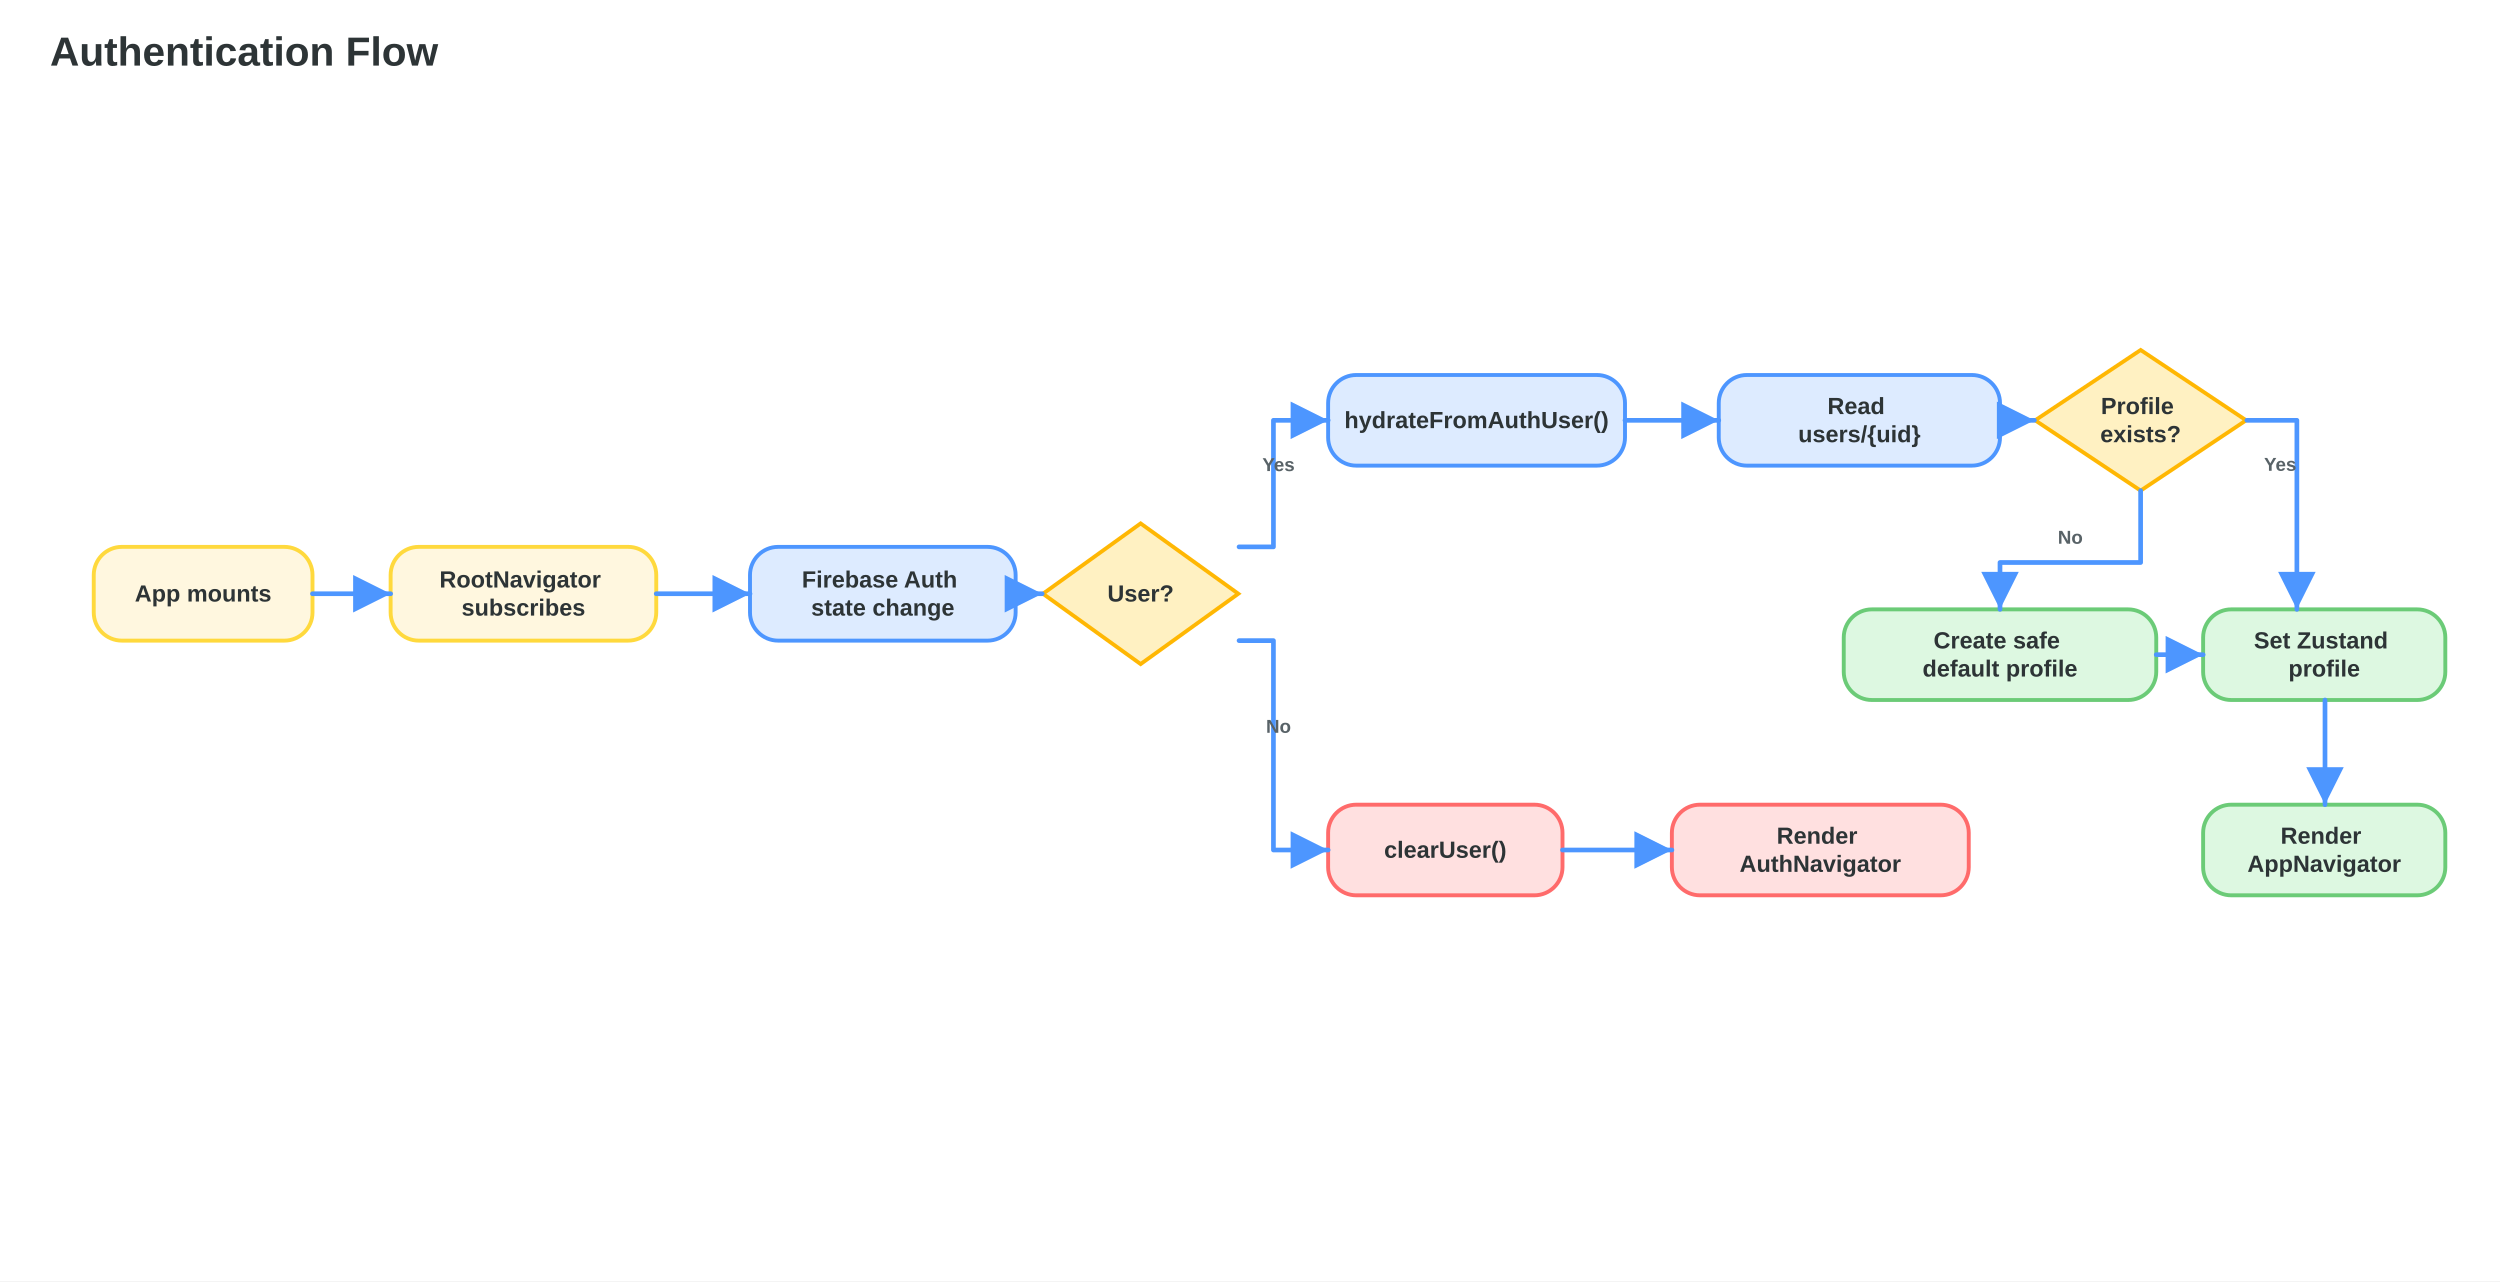
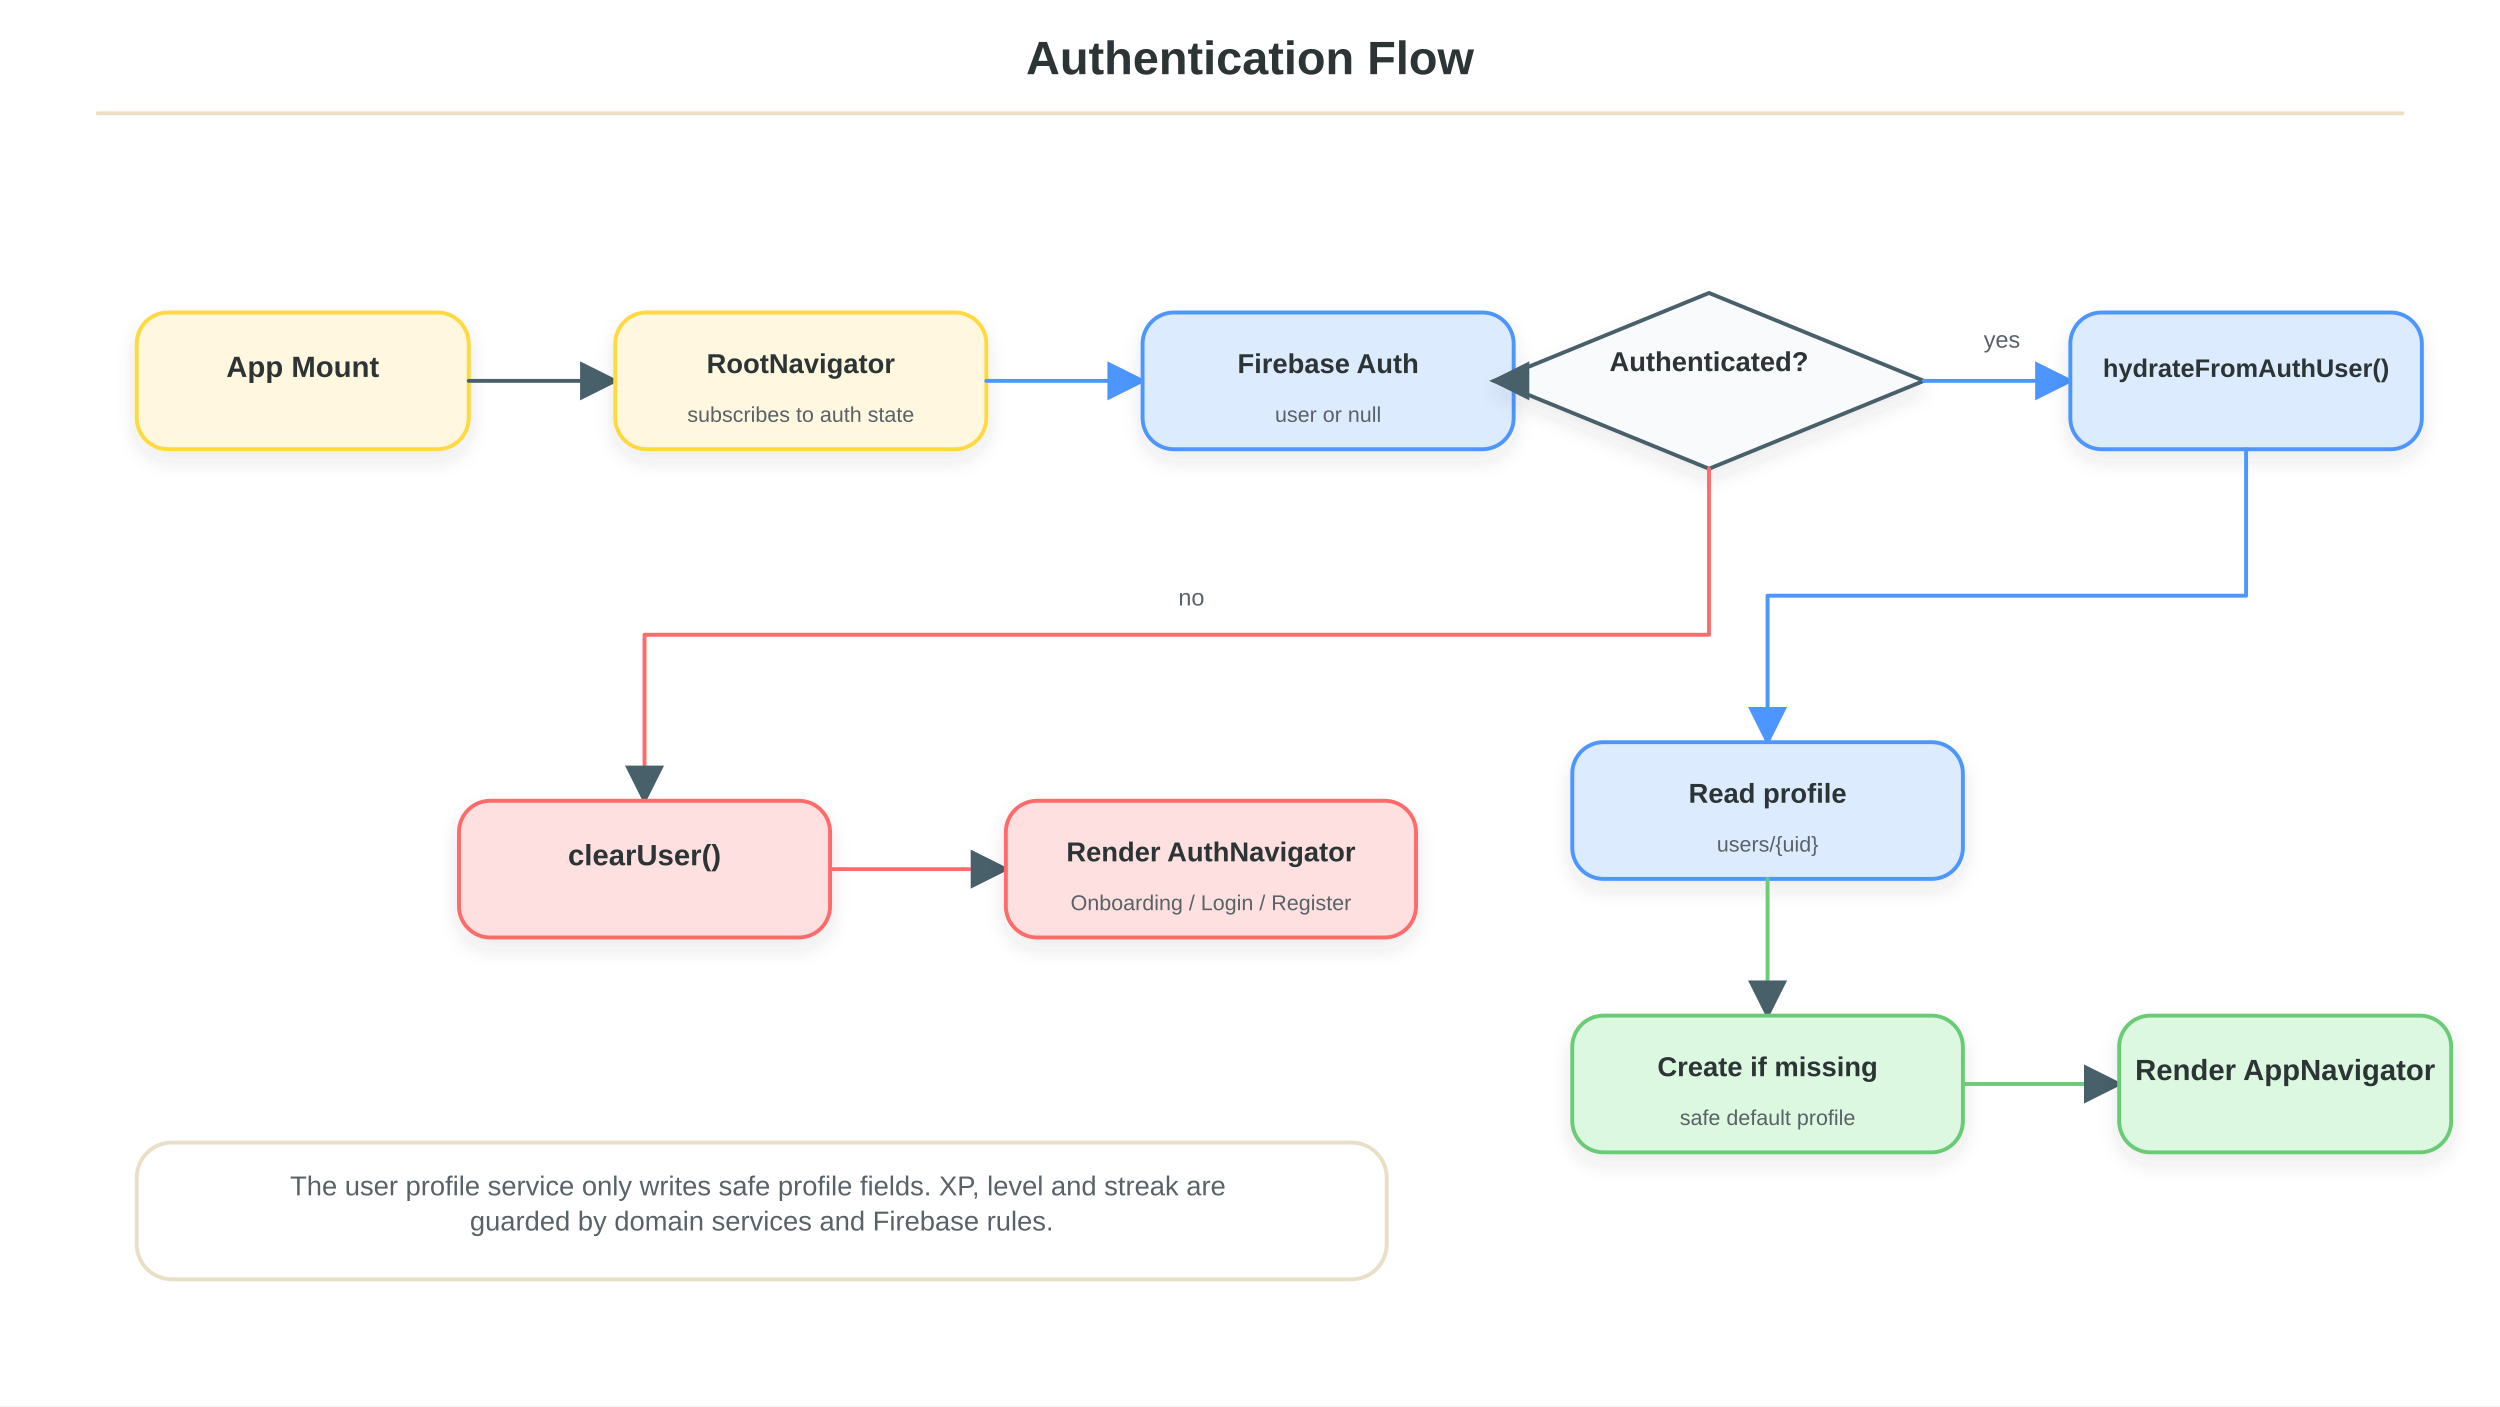
- <svg xmlns="http://www.w3.org/2000/svg" width="1600" height="820" viewBox="0 0 1600 820" role="img" aria-label="Authentication Flow">
+ <svg xmlns="http://www.w3.org/2000/svg" width="1280" height="720" viewBox="0 0 1280 720" role="img" aria-labelledby="title desc">
  <defs>
    <marker id="arrow" markerWidth="12" markerHeight="12" refX="10" refY="6" orient="auto" markerUnits="strokeWidth">
-       <path d="M2,2 L10,6 L2,10 Z" fill="#4D96FF" />
+       <path d="M 1 1 L 11 6 L 1 11 z" fill="#48606A" />
    </marker>
-     <style>
-     .title { font: 700 26px Arial, Helvetica, sans-serif; fill: #2D3436; }
-     .panel-title { font: 700 18px Arial, Helvetica, sans-serif; fill: #2D3436; }
-     .box-text { font: 600 15px Arial, Helvetica, sans-serif; fill: #2D3436; }
-     .small-text { font: 600 13px Arial, Helvetica, sans-serif; fill: #586267; }
-     .edge-label { font: 600 12px Arial, Helvetica, sans-serif; fill: #586267; }
-     .arrow { fill: none; stroke: #4D96FF; stroke-width: 3; stroke-linecap: round; stroke-linejoin: round; marker-end: url(#arrow); }
-     .arrow-soft { fill: none; stroke: #4D96FF; stroke-width: 2.4; stroke-linecap: round; stroke-linejoin: round; marker-end: url(#arrow); stroke-dasharray: 8 6; }
-     .relation { fill: none; stroke: #4D96FF; stroke-width: 2.6; stroke-linecap: round; stroke-linejoin: round; }
-   </style>
+     <marker id="arrow-blue" markerWidth="12" markerHeight="12" refX="10" refY="6" orient="auto" markerUnits="strokeWidth">
+       <path d="M 1 1 L 11 6 L 1 11 z" fill="#4D96FF" />
+     </marker>
+     <filter id="shadow" x="-20%" y="-20%" width="140%" height="140%">
+       <feDropShadow dx="0" dy="5" stdDeviation="5" flood-color="#2D3436" flood-opacity="0.10" />
+     </filter>
  </defs>
-   <rect x="0" y="0" width="1600" height="820" fill="#FFFFFF" />
-   <text x="32" y="42" class="title" text-anchor="start">Authentication Flow</text>
-   <rect x="60" y="350" width="140" height="60" rx="18" fill="#FFF7DF" stroke="#FFD93D" stroke-width="2.5" />
-   <text x="130.0" y="385.0" class="box-text" text-anchor="middle">
-     <tspan x="130.0" dy="0">App mounts</tspan>
+   <rect x="0" y="0" width="1280" height="720" fill="#FFFFFF" />
+   <text x="640.0" y="38" text-anchor="middle" font-family="Arial, Helvetica, sans-serif" font-size="24" font-weight="700" fill="#2D3436">Authentication Flow</text>
+   <line x1="50" y1="58" x2="1230" y2="58" stroke="#E9DFC7" stroke-width="2" stroke-linecap="round" />
+   <rect x="70" y="160" width="170" height="70" rx="16" fill="#FFF7DF" stroke="#FFD93D" stroke-width="2" filter="url(#shadow)" />
+   <text x="155.0" y="193.0" text-anchor="middle" font-family="Arial, Helvetica, sans-serif" font-size="15" font-weight="700" fill="#2D3436">
+     <tspan x="155.0" dy="0">App Mount</tspan>
  </text>
-   <rect x="250" y="350" width="170" height="60" rx="18" fill="#FFF7DF" stroke="#FFD93D" stroke-width="2.5" />
-   <text x="335.0" y="376.0" class="box-text" text-anchor="middle">
-     <tspan x="335.0" dy="0">RootNavigator</tspan>
-     <tspan x="335.0" dy="18">subscribes</tspan>
+   <line x1="240" y1="195" x2="315" y2="195" stroke="#48606A" stroke-width="2" stroke-linecap="round" marker-end="url(#arrow)" />
+   <rect x="315" y="160" width="190" height="70" rx="16" fill="#FFF7DF" stroke="#FFD93D" stroke-width="2" filter="url(#shadow)" />
+   <text x="410.0" y="191" text-anchor="middle" font-family="Arial, Helvetica, sans-serif" font-size="14" font-weight="700" fill="#2D3436">
+     <tspan x="410.0" dy="0">RootNavigator</tspan>
  </text>
-   <rect x="480" y="350" width="170" height="60" rx="18" fill="#DDEBFF" stroke="#4D96FF" stroke-width="2.5" />
-   <text x="565.0" y="376.0" class="box-text" text-anchor="middle">
-     <tspan x="565.0" dy="0">Firebase Auth</tspan>
-     <tspan x="565.0" dy="18">state change</tspan>
+   <text x="410.0" y="216" text-anchor="middle" font-family="Arial, Helvetica, sans-serif" font-size="11" font-weight="400" fill="#586267">
+     <tspan x="410.0" dy="0">subscribes to auth state</tspan>
  </text>
-   <polygon points="730,335.0 792.5,380 730,425.0 667.5,380" fill="#FFF1C2" stroke="#FFB703" stroke-width="2.5" />
-   <text x="730.0" y="385.0" class="box-text" text-anchor="middle">
-     <tspan x="730.0" dy="0">User?</tspan>
+   <line x1="505" y1="195" x2="585" y2="195" stroke="#4D96FF" stroke-width="2" stroke-linecap="round" marker-end="url(#arrow-blue)" />
+   <rect x="585" y="160" width="190" height="70" rx="16" fill="#DDEBFF" stroke="#4D96FF" stroke-width="2" filter="url(#shadow)" />
+   <text x="680.0" y="191" text-anchor="middle" font-family="Arial, Helvetica, sans-serif" font-size="14" font-weight="700" fill="#2D3436">
+     <tspan x="680.0" dy="0">Firebase Auth</tspan>
  </text>
-   <path class="arrow" d="M 200 380 L 250 380" />
-   <path class="arrow" d="M 420 380 L 480 380" />
-   <path class="arrow" d="M 650 380 L 667 380" />
-   <rect x="850" y="515" width="150" height="58" rx="18" fill="#FFE0E0" stroke="#FF6B6B" stroke-width="2.5" />
-   <text x="925.0" y="549.0" class="box-text" text-anchor="middle">
-     <tspan x="925.0" dy="0">clearUser()</tspan>
+   <text x="680.0" y="216" text-anchor="middle" font-family="Arial, Helvetica, sans-serif" font-size="11" font-weight="400" fill="#586267">
+     <tspan x="680.0" dy="0">user or null</tspan>
  </text>
-   <rect x="1070" y="515" width="190" height="58" rx="18" fill="#FFE0E0" stroke="#FF6B6B" stroke-width="2.5" />
-   <text x="1165.0" y="540.0" class="box-text" text-anchor="middle">
-     <tspan x="1165.0" dy="0">Render</tspan>
-     <tspan x="1165.0" dy="18">AuthNavigator</tspan>
+   <polygon points="875,150 985,195 875,240 765,195" fill="#F8FAFC" stroke="#48606A" stroke-width="2" filter="url(#shadow)" />
+   <text x="875" y="190" text-anchor="middle" font-family="Arial, Helvetica, sans-serif" font-size="14" font-weight="700" fill="#2D3436">
+     <tspan x="875" dy="0">Authenticated?</tspan>
  </text>
-   <path class="arrow" d="M 793 410 L 815 410 L 815 544 L 850 544" />
-   <text x="818.25" y="469.0" class="edge-label" text-anchor="middle">No</text>
-   <path class="arrow" d="M 1000 544 L 1070 544" />
-   <rect x="850" y="240" width="190" height="58" rx="18" fill="#DDEBFF" stroke="#4D96FF" stroke-width="2.5" />
-   <text x="945.0" y="274.0" class="box-text" text-anchor="middle">
-     <tspan x="945.0" dy="0">hydrateFromAuthUser()</tspan>
+   <line x1="775" y1="195" x2="765" y2="195" stroke="#48606A" stroke-width="2" stroke-linecap="round" marker-end="url(#arrow)" />
+   <polyline points="875,240 875,325 330,325 330,410" fill="none" stroke="#FF6B6B" stroke-width="2" stroke-linecap="round" stroke-linejoin="round" marker-end="url(#arrow)" />
+   <text x="610" y="310" text-anchor="middle" font-family="Arial, Helvetica, sans-serif" font-size="12" font-weight="400" fill="#586267">
+     <tspan x="610" dy="0">no</tspan>
  </text>
-   <rect x="1100" y="240" width="180" height="58" rx="18" fill="#DDEBFF" stroke="#4D96FF" stroke-width="2.5" />
-   <text x="1190.0" y="265.0" class="box-text" text-anchor="middle">
-     <tspan x="1190.0" dy="0">Read</tspan>
-     <tspan x="1190.0" dy="18">users/{uid}</tspan>
+   <rect x="235" y="410" width="190" height="70" rx="16" fill="#FFE0E0" stroke="#FF6B6B" stroke-width="2" filter="url(#shadow)" />
+   <text x="330.0" y="443.0" text-anchor="middle" font-family="Arial, Helvetica, sans-serif" font-size="15" font-weight="700" fill="#2D3436">
+     <tspan x="330.0" dy="0">clearUser()</tspan>
  </text>
-   <polygon points="1370,224.0 1437.5,269 1370,314.0 1302.5,269" fill="#FFF1C2" stroke="#FFB703" stroke-width="2.5" />
-   <text x="1370.0" y="265.0" class="box-text" text-anchor="middle">
-     <tspan x="1370.0" dy="0">Profile</tspan>
-     <tspan x="1370.0" dy="18">exists?</tspan>
+   <line x1="425" y1="445" x2="515" y2="445" stroke="#FF6B6B" stroke-width="2" stroke-linecap="round" marker-end="url(#arrow)" />
+   <rect x="515" y="410" width="210" height="70" rx="16" fill="#FFE0E0" stroke="#FF6B6B" stroke-width="2" filter="url(#shadow)" />
+   <text x="620.0" y="441" text-anchor="middle" font-family="Arial, Helvetica, sans-serif" font-size="14" font-weight="700" fill="#2D3436">
+     <tspan x="620.0" dy="0">Render AuthNavigator</tspan>
  </text>
-   <path class="arrow" d="M 793 350 L 815 350 L 815 269 L 850 269" />
-   <text x="818.25" y="301.5" class="edge-label" text-anchor="middle">Yes</text>
-   <path class="arrow" d="M 1040 269 L 1100 269" />
-   <path class="arrow" d="M 1280 269 L 1302 269" />
-   <rect x="1180" y="390" width="200" height="58" rx="18" fill="#DDF8E1" stroke="#6BCB77" stroke-width="2.5" />
-   <text x="1280.0" y="415.0" class="box-text" text-anchor="middle">
-     <tspan x="1280.0" dy="0">Create safe</tspan>
-     <tspan x="1280.0" dy="18">default profile</tspan>
+   <text x="620.0" y="466" text-anchor="middle" font-family="Arial, Helvetica, sans-serif" font-size="11" font-weight="400" fill="#586267">
+     <tspan x="620.0" dy="0">Onboarding / Login / Register</tspan>
  </text>
-   <rect x="1410" y="390" width="155" height="58" rx="18" fill="#DDF8E1" stroke="#6BCB77" stroke-width="2.5" />
-   <text x="1487.5" y="415.0" class="box-text" text-anchor="middle">
-     <tspan x="1487.5" dy="0">Set Zustand</tspan>
-     <tspan x="1487.5" dy="18">profile</tspan>
+   <line x1="985" y1="195" x2="1060" y2="195" stroke="#4D96FF" stroke-width="2" stroke-linecap="round" marker-end="url(#arrow-blue)" />
+   <text x="1025" y="178" text-anchor="middle" font-family="Arial, Helvetica, sans-serif" font-size="12" font-weight="400" fill="#586267">
+     <tspan x="1025" dy="0">yes</tspan>
  </text>
-   <rect x="1410" y="515" width="155" height="58" rx="18" fill="#DDF8E1" stroke="#6BCB77" stroke-width="2.5" />
-   <text x="1487.5" y="540.0" class="box-text" text-anchor="middle">
-     <tspan x="1487.5" dy="0">Render</tspan>
-     <tspan x="1487.5" dy="18">AppNavigator</tspan>
+   <rect x="1060" y="160" width="180" height="70" rx="16" fill="#DDEBFF" stroke="#4D96FF" stroke-width="2" filter="url(#shadow)" />
+   <text x="1150.0" y="193.0" text-anchor="middle" font-family="Arial, Helvetica, sans-serif" font-size="13" font-weight="700" fill="#2D3436">
+     <tspan x="1150.0" dy="0">hydrateFromAuthUser()</tspan>
  </text>
-   <path class="arrow" d="M 1438 269 L 1470 269 L 1470 390" />
-   <text x="1459.333" y="301.333" class="edge-label" text-anchor="middle">Yes</text>
-   <path class="arrow" d="M 1370 314 L 1370 360 L 1280 360 L 1280 390" />
-   <text x="1325.0" y="348.0" class="edge-label" text-anchor="middle">No</text>
-   <path class="arrow" d="M 1380 419 L 1410 419" />
-   <path class="arrow" d="M 1488 448 L 1488 515" />
+   <polyline points="1150,230 1150,305 905,305 905,380" fill="none" stroke="#4D96FF" stroke-width="2" stroke-linecap="round" stroke-linejoin="round" marker-end="url(#arrow-blue)" />
+   <rect x="805" y="380" width="200" height="70" rx="16" fill="#DDEBFF" stroke="#4D96FF" stroke-width="2" filter="url(#shadow)" />
+   <text x="905.0" y="411" text-anchor="middle" font-family="Arial, Helvetica, sans-serif" font-size="14" font-weight="700" fill="#2D3436">
+     <tspan x="905.0" dy="0">Read profile</tspan>
+   </text>
+   <text x="905.0" y="436" text-anchor="middle" font-family="Arial, Helvetica, sans-serif" font-size="11" font-weight="400" fill="#586267">
+     <tspan x="905.0" dy="0">users/{uid}</tspan>
+   </text>
+   <line x1="905" y1="450" x2="905" y2="520" stroke="#6BCB77" stroke-width="2" stroke-linecap="round" marker-end="url(#arrow)" />
+   <rect x="805" y="520" width="200" height="70" rx="16" fill="#DDF8E1" stroke="#6BCB77" stroke-width="2" filter="url(#shadow)" />
+   <text x="905.0" y="551" text-anchor="middle" font-family="Arial, Helvetica, sans-serif" font-size="14" font-weight="700" fill="#2D3436">
+     <tspan x="905.0" dy="0">Create if missing</tspan>
+   </text>
+   <text x="905.0" y="576" text-anchor="middle" font-family="Arial, Helvetica, sans-serif" font-size="11" font-weight="400" fill="#586267">
+     <tspan x="905.0" dy="0">safe default profile</tspan>
+   </text>
+   <line x1="1005" y1="555" x2="1085" y2="555" stroke="#6BCB77" stroke-width="2" stroke-linecap="round" marker-end="url(#arrow)" />
+   <rect x="1085" y="520" width="170" height="70" rx="16" fill="#DDF8E1" stroke="#6BCB77" stroke-width="2" filter="url(#shadow)" />
+   <text x="1170.0" y="553.0" text-anchor="middle" font-family="Arial, Helvetica, sans-serif" font-size="15" font-weight="700" fill="#2D3436">
+     <tspan x="1170.0" dy="0">Render AppNavigator</tspan>
+   </text>
+   <rect x="70" y="585" width="640" height="70" rx="18" fill="#FFFFFF" stroke="#E9DFC7" stroke-width="2" />
+   <text x="390" y="612" text-anchor="middle" font-family="Arial, Helvetica, sans-serif" font-size="14" font-weight="400" fill="#586267">
+     <tspan x="390" dy="0">The user profile service only writes safe profile fields. XP, level and streak are</tspan>
+     <tspan x="390" dy="18">guarded by domain services and Firebase rules.</tspan>
+   </text>
</svg>
